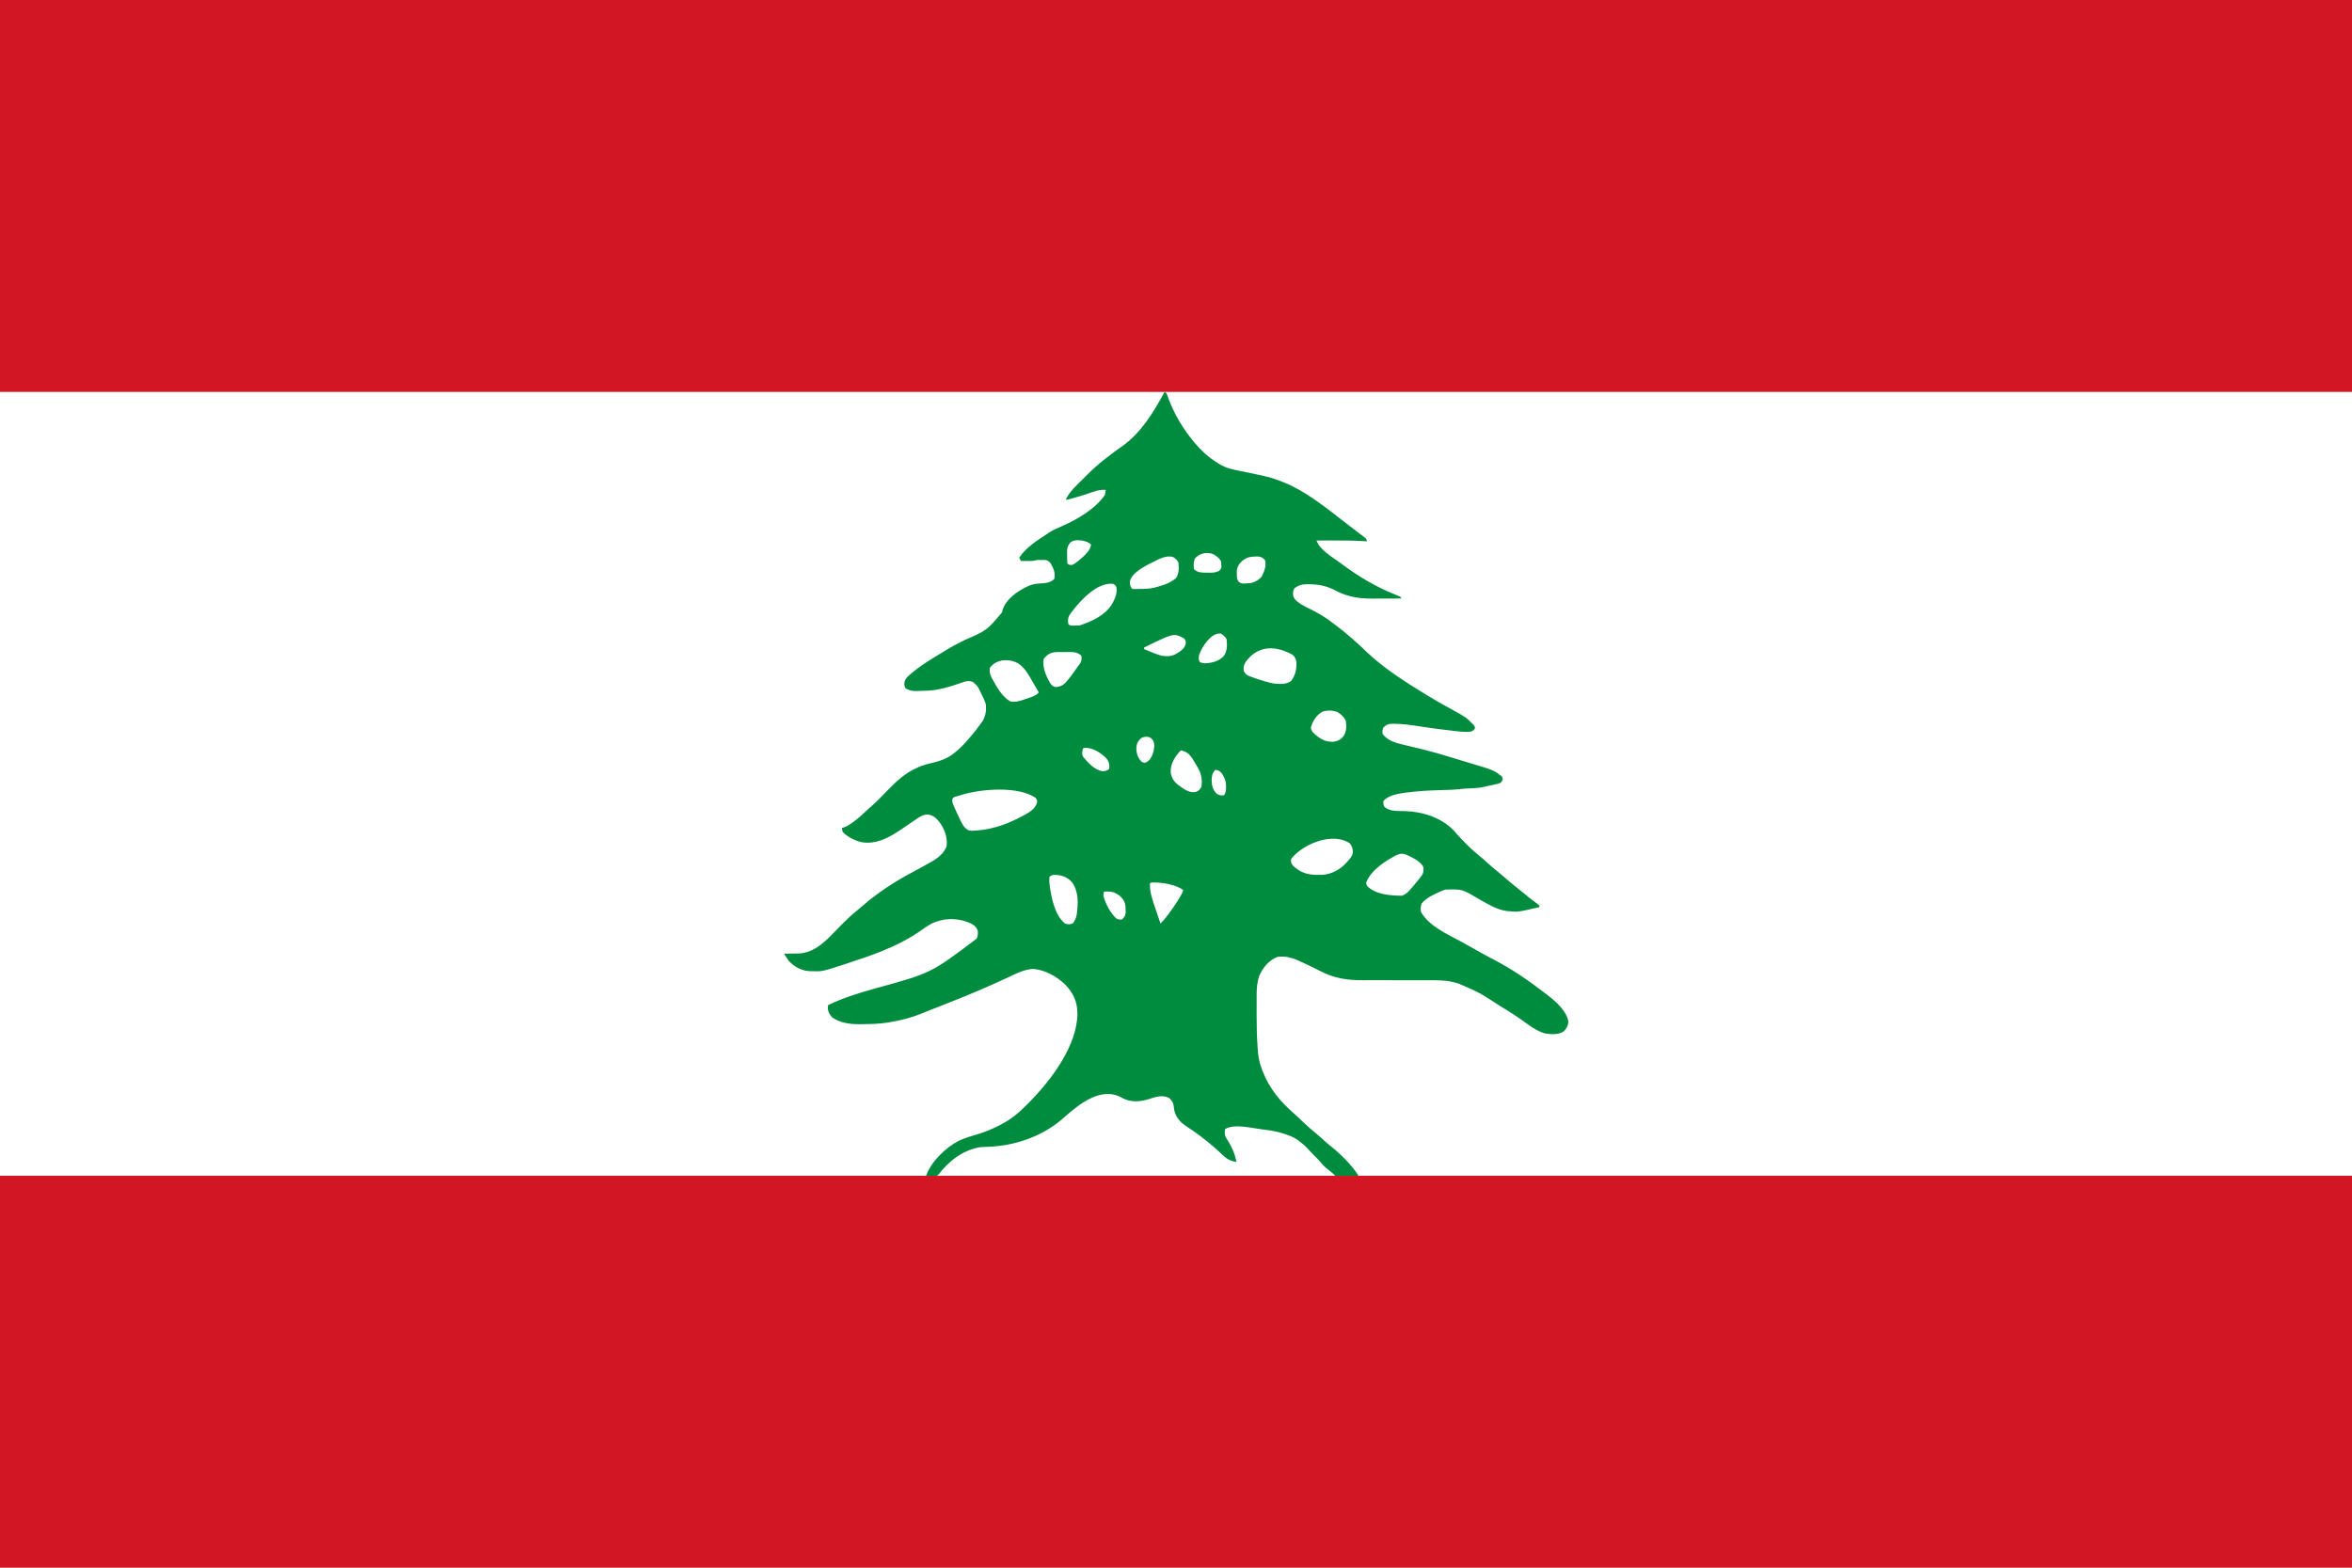
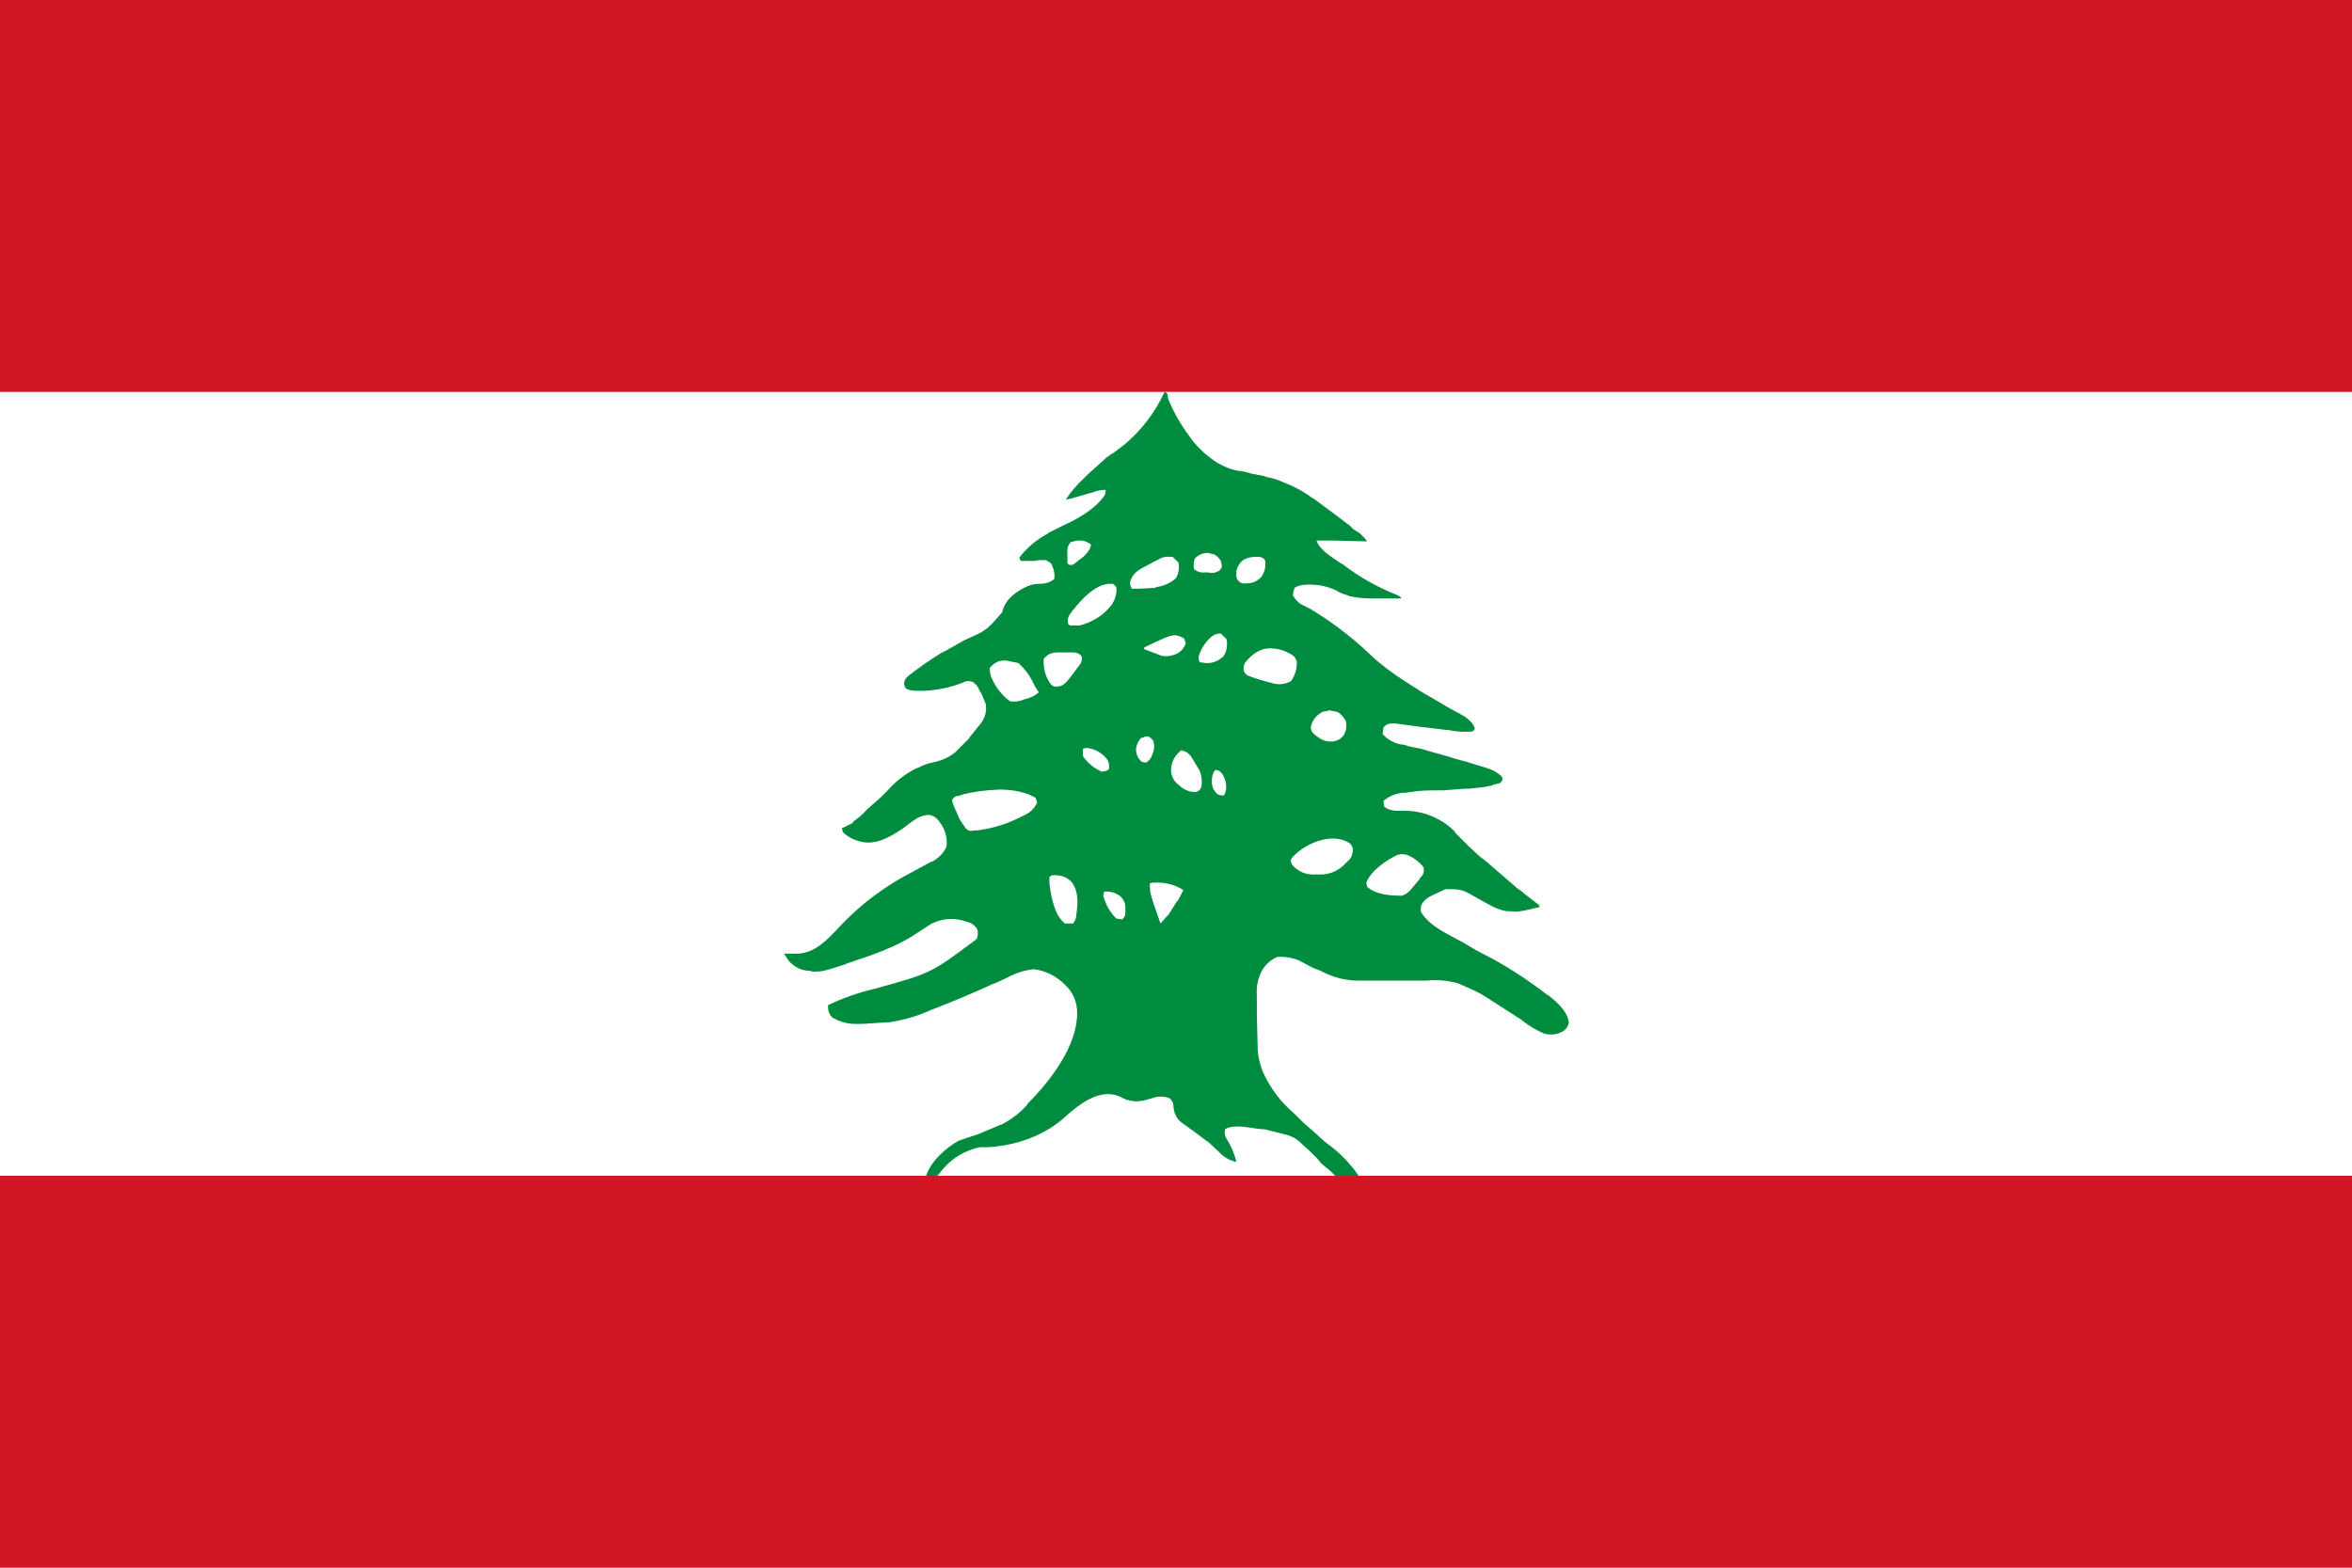
<svg xmlns="http://www.w3.org/2000/svg" width="2880" height="1920">
  <path fill="#d31624" d="M0 0h2880v1920H0z" />
  <path fill="#fff" d="M0 480h2880v960H0z" />
-   <path fill="#008c3e" d="M1426 480c-13.412 24.696-28.26 49.468-51.5 66.25a258.488 258.488 0 0 0-11.78 8.484l-2.22 1.703a720.346 720.346 0 0 0-6.225 4.778L1352 563c-7.239 5.649-13.934 11.652-20.414 18.14a937.418 937.418 0 0 1-4.83 4.844c-7.764 7.703-17.223 15.927-21.756 26.016 2.262 0 2.263 0 8.73-1.83l2.77-.795a363.19 363.19 0 0 0 21.313-6.75c5.659-2.095 10.123-2.91 16.187-2.625-.268 2.01-.61 4.01-1 6-11.256 16.884-34.148 30.385-52.375 38.25-5.47 2.35-10.766 4.66-15.805 7.863L1282 654c-12.722 8.4-25.305 16.18-34 29l2 4c1.712.02 3.424.037 5.137.049l2.113.014c3.327.04 6.6.205 9.86-.555 2.028-.613 2.028-.613 4.765-.676l3.125-.02c3.086-.09 3.086-.09 6 .188 2.887.93 3.858 1.813 5.703 4.25 3.49 6.206 5.762 11.552 4.297 18.75-4.876 4.876-11.25 5.272-17.813 5.625-6.048.255-10.143 1.267-15.632 3.85-12.188 5.905-25.198 14.933-29.868 28.275L1227 750c-18.72 22.114-18.72 22.114-46.383 34.164-7.794 3.826-15.32 7.879-22.715 12.434a426.328 426.328 0 0 1-6.02 3.664c-13.998 8.286-27.927 17.014-40.007 27.988-3.09 3.238-4.456 5.297-4.563 9.813C1108 842 1108 842 1109 843c4.02 2.427 7.149 3.344 11.857 3.316l2.143-.066c1.533-.033 3.065-.068 4.598-.105 1.467-.052 2.934-.1 4.402-.145 15.97.057 31.572-5.076 46.559-10.23 4.563-1.62 7.686-2.323 12.441-.77 5.915 4.961 5.915 4.961 9.35 11.99l1.463 3.072c1.992 3.917 3.836 7.75 5.187 11.938 1.005 7.567.067 14.458-3.813 21.105l-2.187 3.082c-3.964 5.587-8.216 10.887-12.66 16.098L1186 905c-4.274 5.13-8.694 9.772-13.77 14.125L1170 921c-8.168 7.276-18.344 11.033-28.897 13.432-5.73 1.284-11.153 2.795-16.543 5.16l-2.122.97c-13.891 6.103-25.244 16.653-35.667 27.418-2.296 2.377-4.609 4.739-6.923 7.098l-1.688 1.719c-3.437 3.51-6.882 6.945-10.594 10.168-1.75 1.484-3.486 2.962-5.168 4.525-5.456 5.231-10.918 10.322-17.01 14.817l-1.825 1.318c-3.208 2.34-6.221 4.247-9.973 5.648l-2.59.727c.125 2.188.125 2.188 1 5 5.804 6.118 14.38 10.29 22.5 12.375 18.953 3.383 35.2-6.089 50.332-16.5 4.182-2.89 8.376-5.762 12.615-8.568l2.928-1.932c5.071-3.482 9.335-6.753 15.664-6.836 6.203.722 9.821 3.938 13.77 8.594 6.79 9.082 10.813 19.397 9.191 30.867-3.362 7.865-9.973 13.487-17.205 17.701l-2.67 1.486c-7.29 4.192-14.672 8.2-22.092 12.157-22.145 11.793-42.823 25.354-61.783 41.863-1.075.941-2.16 1.87-3.25 2.793-9.148 7.186-17.204 15.055-25.313 23.375-14.001 14.411-28.197 30.918-49.519 31.42l-3.793.017c-3.655.072-7.308.143-10.963.176L960 1168c1.926 3.055 3.896 6.064 6 9 7.44 7.643 15.628 12.062 26.29 12.459l2.273.041c12.426.343 12.425.344 40.476-8.814l2.086-.686c29.73-9.7 60.759-20.274 86.836-37.875 5.563-3.89 11.074-7.865 17.039-11.125 14.08-6.523 28.817-7.076 43.438-1.875 5.552 2.197 9.94 4.296 12.562 9.875.831 3.763.442 6.895-1 10.5-56.008 42.418-56.008 42.418-125.416 61.355-19.237 5.394-38.588 11.37-56.584 20.145l-.313 3c.05 4.944 1.976 8.422 5.313 12 9.532 6.744 21.427 8.357 32.807 8.367l3.818-.054c10.41-.094 20.755-.238 31.047-1.915L1089 1252c13.455-2.244 26.145-5.31 38.785-10.457a711.2 711.2 0 0 1 12.442-4.984c25.428-9.9 50.858-19.9 75.736-31.127l2.728-1.237c4.437-2.008 8.874-4.017 13.295-6.058 10.412-4.814 21.869-11.215 33.576-11.45 14.402 1.31 28.627 9.37 38.876 19.25 9.656 10.3 14.669 20.557 14.878 34.866-.065 40.28-32.878 82.86-60.035 110.238l-2.656 2.647c-9.07 9.237-18.402 16.871-29.855 22.978l-2.832 1.459c-8.4 4.353-16.732 7.91-25.782 10.648-8.195 2.413-16.508 4.84-24.281 8.415-16.188 8.644-33.624 25.226-39.875 42.812h12.732c.883-.273 1.562-.604 2.18-1.14 12.93-16.854 29.471-30.055 51.088-33.86 3.29-.285 6.574-.361 9.875-.438 34.339-1.366 68.678-13.493 94.164-36.968 18.25-15.987 45.403-37.871 70.586-22.594 10.466 5.374 21.754 4.415 32.629.969l3.309-1.094c7.26-2.316 13.884-3.588 20.937-.188 3.908 3.615 5.512 6.216 5.875 11.5.69 7.686 4.063 13.722 9.688 18.938 4.357 3.602 9.024 6.67 13.761 9.746 5.609 3.76 10.886 7.938 16.176 12.129l2.773 2.18c6.049 4.842 11.734 9.989 17.282 15.392 5.124 4.894 9.771 7.574 16.945 8.428-1.978-11.065-6.684-20.301-12.727-29.68-2.02-3.682-1.681-6.171-1.273-10.32 10.771-7.18 32.986-1.306 45.375.188l2.574.296c10.588 1.241 19.921 3.165 28.461 6.514 5.886 1.91 11.353 4.69 15.96 8.795 4.076 3.071 7.989 6.725 11.782 11.14 2.756 3.083 5.717 5.947 8.664 8.844 1.989 2.024 3.808 4.106 5.621 6.285 3.368 3.944 7.22 7.031 11.329 10.176 2.214 1.746 2.261 1.791 5.181 4.711.12.036.382.017.504.051H1663v-1c-8.747-12.806-19.783-24.12-31.813-33.875-2.71-2.131-5.348-4.27-7.917-6.57-3.552-3.276-7.064-6.571-10.81-9.625-5.991-4.761-11.596-9.788-17.148-15.055-3.428-3.274-6.832-6.567-10.384-9.707-17.113-14.844-30.41-30.735-38.803-52.133L1545 1309c-2.98-7.627-4.23-14.95-4.857-23.072l-.24-3.479c-.902-12.936-1.184-25.834-1.176-38.799.012-3.958.025-7.916.011-11.875-.01-2.653-.01-5.307-.01-7.96l.006-3.795c-.03-8.64.436-16.232 3.055-24.516 4.41-10.243 11.678-19.244 22.211-23.504 9.197-1.363 17.116.589 25.541 4.309l2.084.941a368.93 368.93 0 0 1 15.563 7.328c1.236.62 2.475 1.238 3.714 1.854 1.889.937 3.776 1.874 5.66 2.818 17.241 8.88 32.462 11.252 51.708 11.254 4.59-.02 9.178-.037 13.77-.022 8.455.031 16.91.03 25.366.02 9.214-.011 18.428-.021 27.64.008 4.002.014 8.002.021 12.003.004 12.626-.057 24.632-.177 36.814 3.426L1787 1205c24.998 10.922 24.998 10.922 47.996 25.875 2.4 1.501 4.8 3 7.211 4.48 6.926 4.233 13.733 8.545 20.344 13.258 8.919 6.387 18.173 13.755 28.812 16.961 7.412 1.197 16.773 2.101 23.074-2.262 3.805-3.432 5.256-6.537 6.126-11.562-1.993-13.283-14.782-24.584-24.84-32.418L1894 1218c-20.547-15.98-42.237-31.011-65.375-43a554.773 554.773 0 0 1-20.625-11.188c-5.715-3.256-11.43-6.508-17.193-9.681-17.606-9.677-40.277-19.015-50.807-37.131-.726-3.457-.348-6.782.625-10.188 3.285-4.33 7.867-7.305 12.576-9.894l1.861-.98c4.826-2.544 9.62-4.723 14.813-6.438 20.505-.546 20.505-.546 38.875 10.375 11.329 6.23 23.559 14.368 36.629 15.941l2.621.184c10.556 1.078 10.556 1.078 37-5v-2l-1.473-1.283a230.43 230.43 0 0 1-12.41-9.46c-1.37-1.122-2.741-2.244-4.113-3.364l-2.113-1.725a672.04 672.04 0 0 0-6.657-5.367c-4.82-3.807-9.519-7.73-14.171-11.738-3.314-2.86-6.63-5.708-10.016-8.481-4.638-3.744-9.158-7.547-13.547-11.582-2.63-2.425-5.248-4.798-8.04-7.035-5.296-4.153-10.165-8.531-14.948-13.266l-2.262-2.262c-4.132-4.127-8.172-8.293-12-12.706A606.15 606.15 0 0 0 1780 1017c-15.558-15.933-38.078-22.945-59.875-23.625-8.373-.14-18.573.663-25.125-5.375-1.248-3.405-1.248-3.405-1-7 5.19-6.265 15.389-8.388 23.094-9.672l3.093-.453c21.763-2.41 21.762-2.41 43.66-3.174l3.104-.105c1.978-.068 3.957-.136 5.936-.201 4.847-.14 9.646-.285 14.459-.905 2.043-.274 4.092-.52 6.148-.664l2.092-.072 2.363-.096c6.536-.26 12.992-.467 19.375-1.998 1.556-.384 3.116-.751 4.686-1.078 1.53-.312 3.059-.63 4.586-.955l2.341-.502A68.242 68.242 0 0 0 1837 959c2.066-1.883 2.066-1.883 3-4 .004-2.04.004-2.04-1-4-9.688-7.673-9.688-7.673-37.234-15.883a829.314 829.314 0 0 1-6.182-1.855c-4.83-1.483-9.662-2.96-14.498-4.422L1775 927c-10.621-3.266-21.257-6.353-32.05-8.996l-2.934-.715c-4.965-1.216-9.928-2.436-14.903-3.611-1.91-.451-3.82-.908-5.728-1.37l-2.725-.66c-8.846-2.028-17.98-5.137-23.66-12.648-.377-3.204-.444-5.111 1-8 3.477-3.598 6.187-4.518 11.174-4.605l2.514.043c10.301.091 20.373 1.56 30.529 3.148 10.935 1.717 21.863 3.237 32.865 4.465l2.355.261c9.022 1.037 18.5 2.73 27.563 1.688 2.521-1.017 3.684-1.432 5.016-3.824-.016-2.176-.016-2.176-1.72-4.508l-2.546-2.48c-6.707-6.718-6.708-6.718-25.844-17.323-9.786-5.394-19.531-10.834-29.039-16.709L1745 850c-24.374-14.949-49.572-30.88-70.445-50.55-12.52-12.003-25.429-23.63-39.32-34.032-1.08-.804-2.159-1.61-3.235-2.418-8.485-6.647-17.163-11.778-26.813-16.625-4.142-2.005-8.228-4.024-12.187-6.375-4.106-2.989-8.459-5.6-9.621-10.746-.172-3.398-.266-6.039 1.793-8.86 5.05-3.851 9.251-4.783 15.467-4.863l2.861.032c12.09.102 21.437 2.22 32.25 7.875 4.632 2.422 9.09 4.305 14.105 5.785l2.332.652c9.126 2.602 18.304 3.24 27.768 3.238l2.744-.015c2.977-.005 5.953-.01 8.93-.022 2.059-.009 4.117-.016 6.176-.021 6.065-.012 12.13-.03 18.195-.055-1.1-2.198-1.1-2.197-6.877-4.51-23.324-9.237-45.249-22.137-65.33-37.146L1642 690c-10.03-7.448-25.544-15.972-30-28a6878.164 6878.164 0 0 1 20.313-.063c12.806-.057 25.541.07 38.328.846L1674 663c-1-3-.999-3-2.559-4.467l-2.02-1.537-2.247-1.728-2.424-1.83c-2.485-1.904-4.97-3.806-7.463-5.7a1137.21 1137.21 0 0 1-5.74-4.39L1648.5 641a930.923 930.923 0 0 1-8.53-6.594c-10.062-7.924-20.18-15.711-30.77-22.922L1607 610c-11.196-7.57-22.39-14.147-34.951-19.19L1570 590c-6.463-2.587-12.912-4.816-19.693-6.422l-2.06-.476a587.316 587.316 0 0 0-16.259-3.555c-2.366-.48-4.732-.964-7.097-1.45-1.589-.325-3.177-.65-4.766-.972-9.599-1.88-18.435-3.526-26.91-8.68L1491 567c-12.635-7.662-22.654-17.561-31.797-29.121L1457 535c-10.708-13.875-19.234-28.828-25.563-45.188l-.976-2.628-.902-2.414c-.956-2.648-.999-3.49-3.559-4.77zm-106.56 181.637c1.754.003 3.585.187 5.56.363 4.239.968 7.888 1.888 11 5-.785 7.786-9.224 14.522-14.793 19.266-7.471 5.871-7.471 5.871-11.582 5.547C1308 691 1308 691 1307 690c-.307-3.22-.278-6.455-.313-9.688l-.087-2.724c-.055-5.714.486-9.11 4.4-13.588 2.806-1.87 5.516-2.368 8.44-2.363zm158.472 15.629c2.9-.009 5.874.635 8.791 1.98 3.564 2.305 5.927 4.198 8.297 7.754.406 2.34.406 2.34.5 4.938l.156 2.59c-.654 2.472-.656 2.472-3.058 4.765-4.721 2.24-8.51 2.225-13.66 2.082l-2.682-.004c-5.593-.075-10.114-.23-14.256-4.371-.605-4.441-.493-8.665 1.063-12.875 4.054-4.446 9.314-6.843 14.85-6.86zm62.713 4.273c3.998.546 5.628 1.54 8.375 4.461 2.052 6.435-1.063 14.29-4 20-3.214 4.039-7.99 6.841-13 8-11.292 1.132-11.292 1.132-15.363-1.566-2.26-3.361-2.17-5.785-2.137-9.809l-.031-3.898c.757-5.324 3.308-9.111 7.468-12.477 5.009-3.68 8.859-4.558 15.063-4.625l3.625-.086zm-108.51.018c1.256.029 2.547.17 3.885.443 3.107 1.719 5.387 3.774 7 7 .529 6.704.911 13.3-3 19-7.123 5.968-15.102 8.764-24 11l-2.344.684c-5.975 1.525-12.023 1.553-18.156 1.629l-2.72.054-2.561-.004-2.315.01L1386 721c-2.073-3.11-2.612-5.035-2.496-8.754 1.667-7.547 8.616-12.33 14.633-16.437 4.942-3.122 10.104-5.706 15.363-8.246l3.223-1.64c5.167-2.507 9.951-4.491 15.392-4.366zm-70.87 33.338c.584.015 1.17.05 1.755.105 2.5 1.5 2.5 1.5 4 4 1.455 7.859-2.114 15.28-6 22-9.279 13.34-23.953 19.984-39 25-2.018.12-4.04.175-6.063.188l-3.222.042C1310 766 1310 766 1308 764c-.775-6.051.141-9.118 3.809-13.936l1.629-2.001 1.662-2.116c10.388-13.029 28.023-31.53 46.144-31.052zm132.109 60.974c.549 0 1.097.043 1.646.131 2.923 1.831 5.433 3.866 7 7 .657 7.608.947 14.802-4 21-5.745 5.948-14.378 8.03-22.438 8.375-3.562-.375-3.562-.375-6.124-1.313-2.057-2.95-1.802-4.984-1.231-8.472 2.872-9.38 13.977-26.736 25.146-26.72zm-54.743 1.86c3.758.066 6.693 1.684 11.389 4.271 2 3 2 3 1.938 6.375-1.7 6.571-6.654 9.278-12.168 12.61-5.499 3.155-11.595 3.059-17.77 2.015-7.198-2.093-14.122-5.039-21-8v-2c22.799-11.187 31.348-15.383 37.611-15.271zm116.553 16.279c8.655-.128 17.825 2.649 26.996 7.55 3.377 2.647 4.667 5.37 5.344 9.57.15 8.845-1.204 15.635-6.504 22.872-6.04 4.627-14.694 3.904-22 3-6.132-1.188-12.075-3.047-18-5l-3.41-1.117c-11.28-3.917-11.28-3.917-14.59-8.883-.747-4.667-.004-7.521 2.438-11.438 8.324-11.424 18.599-16.39 29.726-16.554zm-256.709 4.582 3.983.035 3.97-.035 3.838.012 3.49.01c3.844.456 7.452 1.576 10.264 4.388.78 3.99.576 5.997-1.469 9.559-19.451 27.21-19.452 27.21-29.406 28.941-3.553-.569-4.788-1.588-6.898-4.46-5.369-8.925-9.99-19.444-8.227-30.04 4.394-5.9 9.354-8.377 16.621-8.398l3.834-.012zm-66.635 9.96c5.253.007 10.548 1.388 14.946 3.93 8.117 5.52 12.36 13.234 17.132 21.592a568.922 568.922 0 0 0 3.23 5.569c1.633 2.782 3.256 5.568 4.872 8.359-3.946 4.73-10.382 6.016-16 8l-2.762.988c-5.296 1.755-10.689 3.364-16.238 2.012-9.75-5.533-16.259-17.235-21.563-26.813l-1.05-1.847c-2.26-4.26-2.88-7.552-2.387-12.34 4.558-6.533 12.143-9.459 19.82-9.45zm396.504 61.735c3.307.059 6.601.685 9.453 1.848 4.471 2.842 8.122 5.933 10.223 10.867.861 6.42.78 12.645-2.625 18.309-3.396 4.177-6.937 6.32-12.281 7.132-9.836.385-15.158-2.65-22.594-8.754-4.356-4.1-4.356-4.1-5.375-8.25 2.116-8.31 6.37-14.878 13.676-19.601 2.899-1.102 6.217-1.61 9.523-1.55zm-224.861 32.055c.783-.009 1.612.038 2.517.12 2.918.78 4.3 2.102 6.02 4.54 2.619 5.237 1.103 11.452-.625 16.75-1.964 4.94-3.739 7.6-8.375 10.25-2.625.125-2.625.125-5-1-4.52-4.649-6.302-9.39-6.563-15.813.112-5.646 1.376-8.864 5.422-12.812 2.322-1.49 4.255-2.01 6.604-2.035zm-73.764 13.469c9.225.535 17.731 5.969 24.301 12.191 2.977 3.413 4.229 5.793 4.438 10.25L1358 942c-3.083 2.055-4.943 2.605-8.625 2.504-9.611-2.04-17.513-10.705-23.438-18.067-1.315-3.42-.748-5.92.063-9.437 1-1 1-1 3.7-1.191zM1446 919c6.835 1.474 9.957 4.082 14.063 9.945A407.594 407.594 0 0 1 1466 939l1.625 2.8c3.691 7.079 4.791 14.29 3.375 22.2-2.17 3.349-3.19 4.73-7 6-8.313 1.415-14.634-3.967-21.188-8.52-5.153-4.032-8.113-8.536-9.261-15.015-.62-9.572 3.757-17.55 9.824-24.715L1446 919zm42 24c3.76.104 4.93.93 7.625 3.625 5.333 7.133 6.3 13.562 5.375 22.375-1.02 2.867-1.02 2.867-2 5-4.012.478-5.716.179-9.188-2-4.913-4.617-5.973-10.07-6.187-16.625.125-4.74.876-8.876 4.375-12.375zm-263.57 24.047c16.468.067 32.631 2.788 43.57 9.953 2 3 2 3 1.938 5.813-2.468 8.387-9.701 12.07-16.93 16.1-17.603 9.543-35.9 16.56-56.008 18.087l-3.156.285c-6.888.361-6.888.361-10.903-2.351-3.295-2.974-5.09-6.322-6.941-10.309l-1.008-2.102c-9.082-19.211-9.082-19.21-8.902-23.843.91-1.68.91-1.68 2.73-2.657l2.305-.648 2.258-.664L1176 974l3.023-.984c12.164-3.45 28.938-6.036 45.407-5.97zm407.826 60.174c7.566-.03 14.76 1.7 20.744 5.779 2.91 3.924 3.651 6.876 3.477 11.668-.887 4.337-3.537 7.15-6.477 10.332l-1.605 1.844c-7.652 8.287-18.122 14.005-29.48 14.59a212.42 212.42 0 0 1-5.29.004l-2.8-.026c-11.326-.28-19.538-3.562-27.825-11.412-2.164-3.246-2.525-4.234-2-8 10.159-13.15 31.92-24.706 51.256-24.78zm84.443 18.404c1.866.04 3.733.545 6.043 1.453 6.853 3.174 16.728 7.862 20.258 14.922.578 5.854-.474 8.513-4.125 13.063l-1.318 1.648c-13.936 16.98-13.936 16.978-20.557 20.289-14.333-.093-31.859-1.247-42.625-11.5-1.375-2.5-1.375-2.5-1.375-4.938 5.803-14.87 23.888-26.652 37.66-33.59 2.308-.959 4.173-1.386 6.04-1.347zm-424.199 25.938c7.977.152 14.307 2.786 19.875 8.562 8.602 11.534 7.906 26.082 6.117 39.758-.946 4.426-1.901 7.379-4.742 10.93-3.869 1.67-5.746 1.522-9.75.187-13.007-10.443-16.973-33.314-19-49-.178-2.729-.15-5.254 0-8 2.609-2.609 3.862-2.358 7.5-2.438zm118.586 9.218c.676-.013 1.407.038 2.226.032 11.708.165 25.785 2.585 35.688 9.187-1.58 4.444-3.879 8.336-6.375 12.313l-1.31 2.093c-3.358 5.273-6.943 10.342-10.69 15.344l-1.514 2.022c-2.519 3.307-5.07 6.374-8.111 9.228-12.612-36.77-12.612-36.77-13-49 .984-.984 1.96-1.194 3.086-1.219zm-55.03 11.014c5.56.005 9.956 1.397 14.944 5.205 4.666 4.392 6.738 7.636 7.238 14.059l.074 3.379.114 3.37c-.518 3.879-1.634 5.495-4.426 8.192-3.313.375-3.313.375-7-1-7.515-6.965-13.273-18.229-16-28 .375-2.875.375-2.875 1-5a43.028 43.028 0 0 1 4.057-.205z" />
+   <path fill="#008c3e" d="M1426 480q-18 39-51 66l-12 9-2 1-7 5-2 2-20 18-5 5q-13 12-22 26l9-2 3-1 21-6q7-3 16-3l-1 6c-11 17-34 30-52 38l-16 8-3 2q-20 11-34 29l2 4h17l5-1h9l6 4q5 9 4 19-7 6-18 6-8 0-15 3c-13 6-26 15-30 29l-1 3c-19 22-19 22-46 34l-23 13-6 3q-21 13-40 28-5 4-5 10l2 5q5 3 12 3h11q24-1 47-10 5-3 12-1c6 5 6 5 9 12l2 3 5 12q2 11-4 21l-2 3-13 16-2 3-14 14-2 2q-12 10-29 13-9 2-16 6l-3 1q-20 10-35 27l-7 7-2 2-16 14q-8 9-17 15l-1 2-10 5-3 1 1 5q9 9 23 12c18 4 35-6 50-16l12-9 3-2q7-5 16-6 8 0 14 8 11 14 9 31-5 11-17 18l-3 1-22 12a327 327 0 0 0-90 68c-14 15-29 31-50 32h-17l6 9q11 12 26 12l3 1c12 0 12 0 40-9l2-1c30-10 61-20 87-38l17-11q22-10 43-2 9 2 13 10 1 6-1 11c-56 42-56 42-125 61q-30 7-57 20v3q0 7 5 12 15 9 33 8h4l31-2h2q20-3 39-10l12-5q39-15 76-32l3-1 13-6q16-9 34-11 22 3 38 19 15 14 15 35c0 40-33 83-60 110l-2 3q-13 14-30 23l-3 1-26 11-24 8c-16 9-34 25-40 43h13l2-1q19-27 51-34h10c34-2 69-14 94-37 18-16 45-38 71-23q15 7 32 1l4-1q10-4 21 0 5 4 5 11 1 12 10 19l14 10 16 12 3 2 17 16q7 6 17 8-4-16-13-30-2-4-1-10c11-7 33-1 45 0h3l28 7q10 3 16 9l12 11 9 9 5 6 12 10 5 5h28v-1a161 161 0 0 0-40-40l-11-10-17-15-10-10q-25-21-39-52l-1-3q-4-11-5-23v-4l-1-38v-24q-1-13 3-24 6-17 22-24 13-1 26 4l2 1 15 8 10 4q24 13 51 12h79q19-2 37 3l3 1c25 11 25 11 48 26l28 18q12 10 28 17 13 3 23-3 6-4 7-11c-2-14-15-25-25-33l-2-1q-31-24-65-43l-21-11-17-10c-18-10-40-19-51-37q-1-5 1-10 5-7 12-10l2-1 15-7c20 0 20 0 39 11 11 6 23 14 36 16h3c11 1 11 1 37-5v-2l-1-1-13-10-4-3-2-2-7-5-37-32-9-7-14-13-3-3-12-12-3-4a87 87 0 0 0-60-24c-8 0-18 1-25-5l-1-7q9-8 23-10h3c22-3 22-3 44-3h3l26-2h5l19-2 10-2 2-1 8-2 3-4-1-4c-10-8-10-8-37-16l-6-2-15-4-6-2-32-9-3-1-15-3-6-2h-2q-14-2-24-13l1-8q4-5 11-5h3l30 4 33 4h2q14 3 28 2 4 0 5-4l-2-4-2-3c-7-7-7-7-26-17l-29-17-2-1c-24-15-50-31-70-51a428 428 0 0 0-70-53l-12-6q-6-4-10-11l2-9q6-4 16-4h3q17 0 32 7 6 4 14 6l2 1q13 3 28 3h36q0-2-7-5-35-14-65-37l-2-1c-10-7-26-16-30-28h20l39 1h3l-3-4-2-2-2-2-2-2-8-5-5-5-3-2-9-7-31-23-2-1q-16-12-35-19l-2-1q-9-4-20-6l-2-1-16-3-7-2-5-1q-13-1-27-9l-2-1q-19-12-32-29l-2-3q-16-21-26-45l-1-3v-2q0-4-4-5m-107 182h6q6 1 11 5c-1 8-9 15-15 19-7 6-7 6-11 6l-3-2v-12q-1-8 4-14zm159 15 9 2q5 3 8 8l1 5v3l-3 4q-7 4-14 2h-3q-8 1-14-4-1-6 1-13 6-6 15-7m63 5q5 0 8 4 2 10-4 20-5 6-13 8c-11 1-11 1-15-2q-4-4-3-9v-4q2-8 8-13 7-4 15-4zm-109 0h4l7 7q2 10-3 19-10 9-24 11l-2 1-19 1h-9q-3-4-2-9 3-10 14-16l15-8 4-2q8-5 15-4m-71 33h2l4 4q1 12-6 22-15 19-39 25h-9q-3 1-5-2-2-8 4-14l1-2 2-2c10-13 28-32 46-31m132 61h2l7 7q2 12-4 21-10 9-22 8l-7-1q-2-4-1-8c3-10 14-27 25-27m-54 2q4 0 11 4l2 6q-4 10-12 13-9 4-18 2l-21-8v-2c23-11 31-15 38-15m116 16q14 0 27 8 5 3 6 9 0 13-7 23-10 6-22 3l-18-5-3-1c-12-4-12-4-15-9q-1-7 2-11 14-17 30-17m-257 5h16q6 0 10 4 2 5-1 10c-20 27-20 27-30 28q-4 0-7-4-9-13-8-30 6-8 17-8zm-66 10 15 3q11 10 17 22l3 6 5 8q-7 6-16 8l-3 1q-7 3-16 2-14-10-22-27l-1-2q-2-5-2-12 8-10 20-9m396 61 10 2q6 4 10 11 2 10-3 18-5 6-12 7c-10 1-15-2-23-8-4-4-4-4-5-9q2-12 14-19zm-225 32h3q4 2 6 5 3 8-1 17-2 7-8 10l-5-1q-7-6-7-16 1-7 6-13zm-73 14q14 1 24 12 4 4 4 10v4q-4 3-9 3-14-6-23-19v-9zm116 3q9 1 14 10l6 10 2 3q5 10 3 22-2 5-7 6-12 0-21-9-7-5-9-15-1-14 9-24zm42 24q5 0 8 4 7 10 5 22l-2 5q-5 1-9-2-7-7-6-17 0-7 4-12m-264 24q26 0 44 10l2 6q-5 11-17 16-26 14-56 18h-3c-7 1-7 1-11-2l-7-10-1-2c-9-20-9-20-9-24l3-3 2-1h2l3-1 3-1q19-5 45-6m408 60q12 0 21 6 5 5 3 12-1 6-6 10l-2 2q-12 13-29 14h-8q-17 1-28-11-3-3-2-8c10-13 32-25 51-25m85 19 6 1q12 5 20 15 2 8-4 13l-1 2c-14 17-14 17-21 20-14 0-32-1-43-11l-1-5c6-15 24-27 38-34zm-424 26q11 0 19 8c9 12 8 26 6 40q0 6-4 11h-10c-13-10-17-33-19-49v-8q3-3 8-2m118 9h2q20-1 36 9l-6 12-2 2-10 16-2 2-8 9c-13-37-13-37-13-49zm-55 11q8 0 15 5 7 6 7 14v7q0 5-4 8l-7-1q-12-12-16-28l1-5z" />
</svg>
